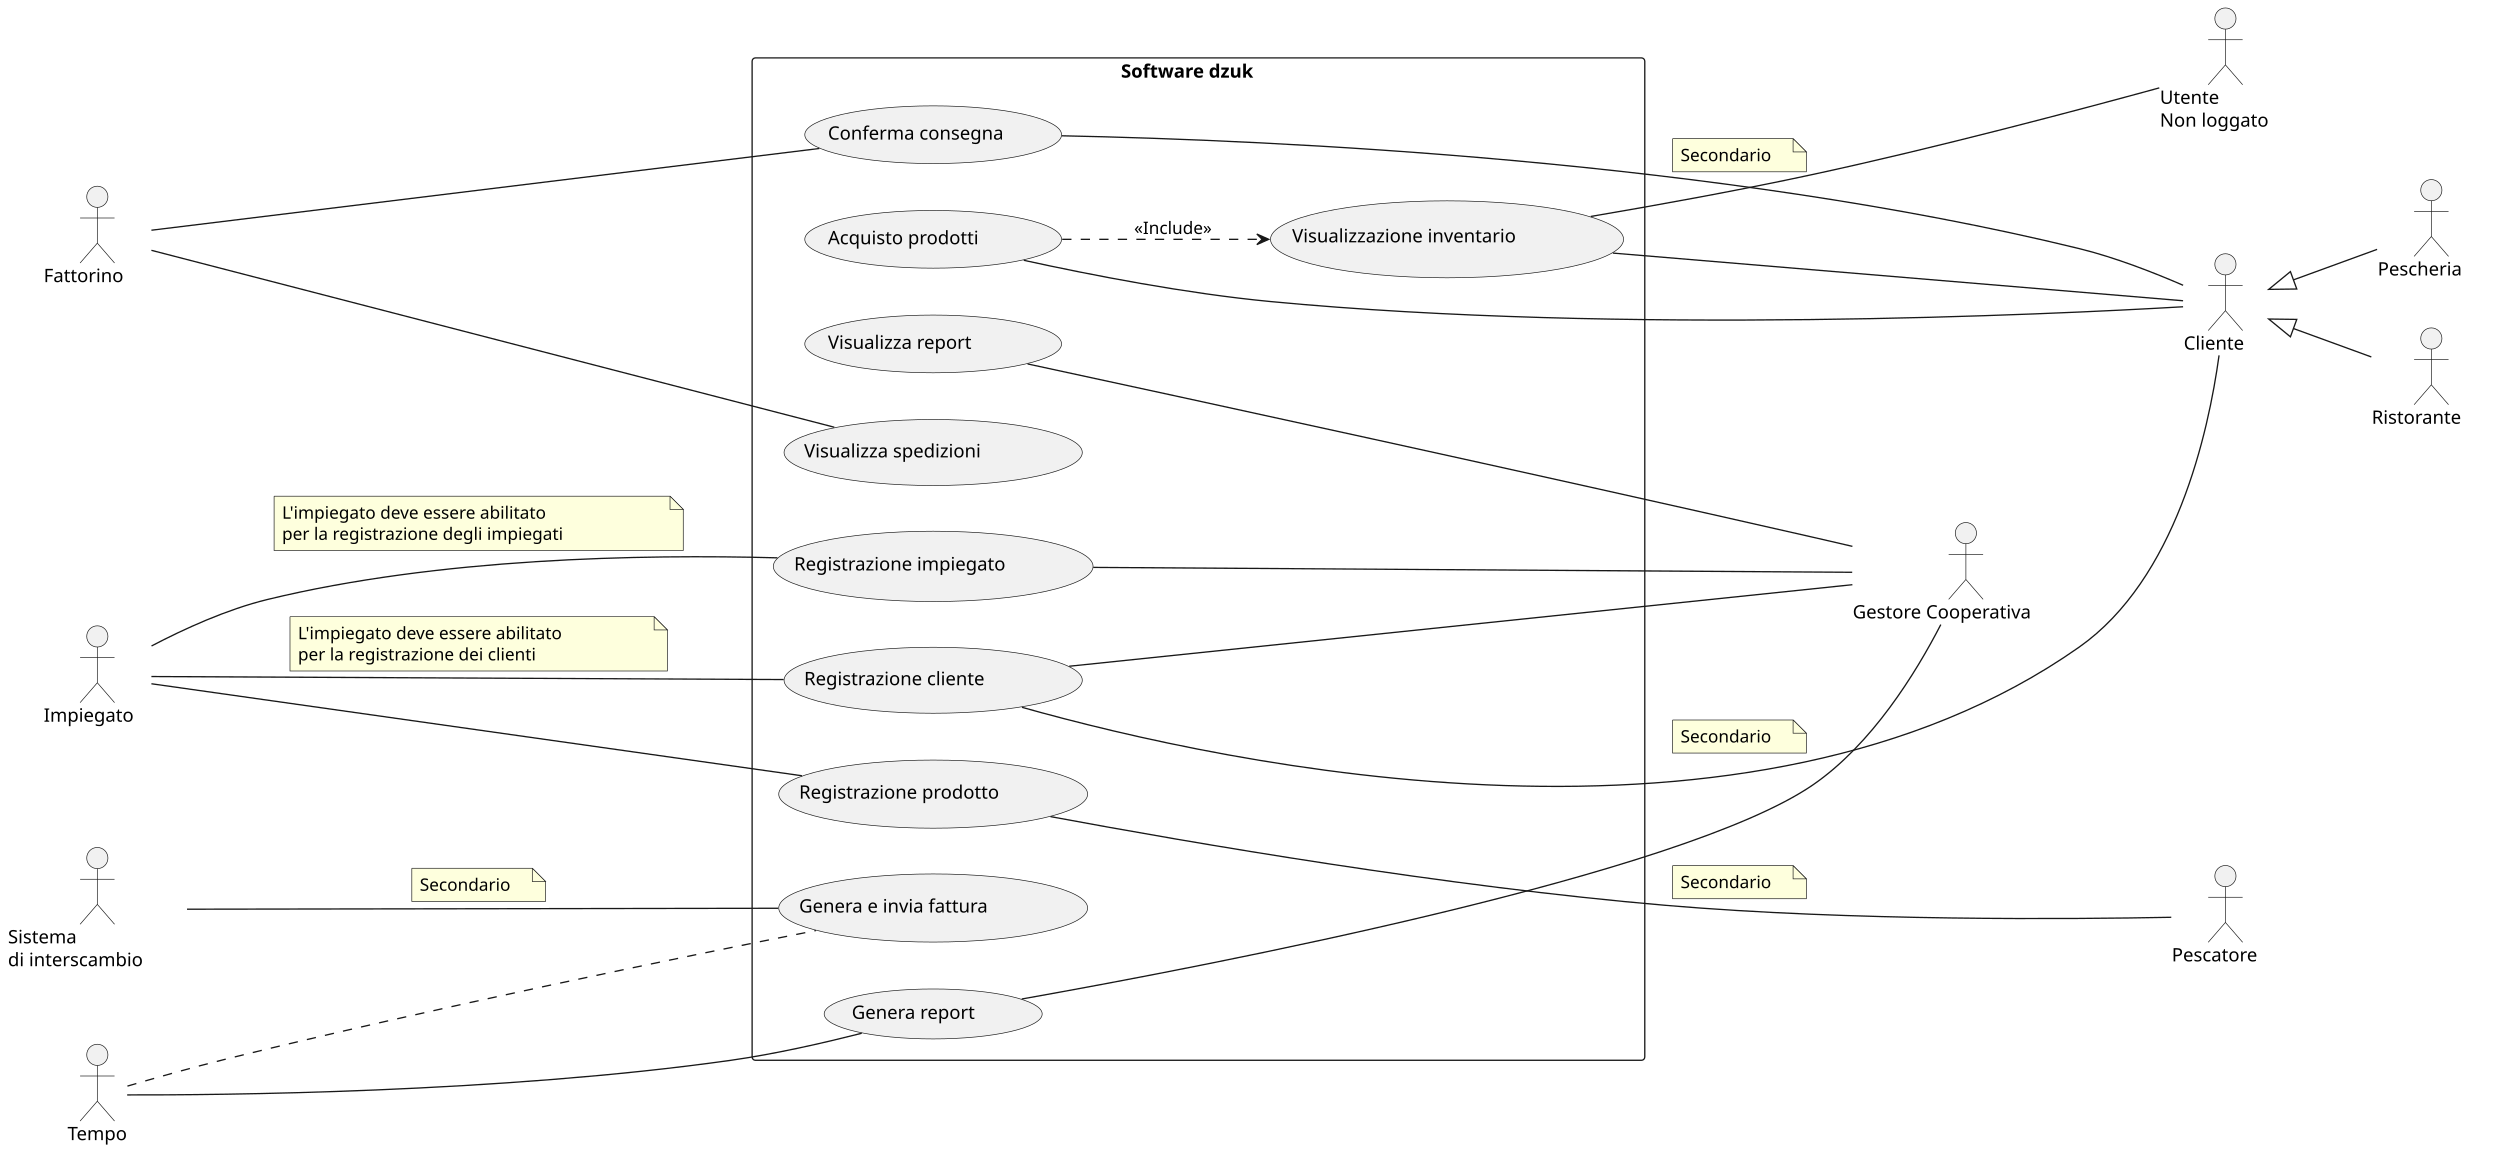
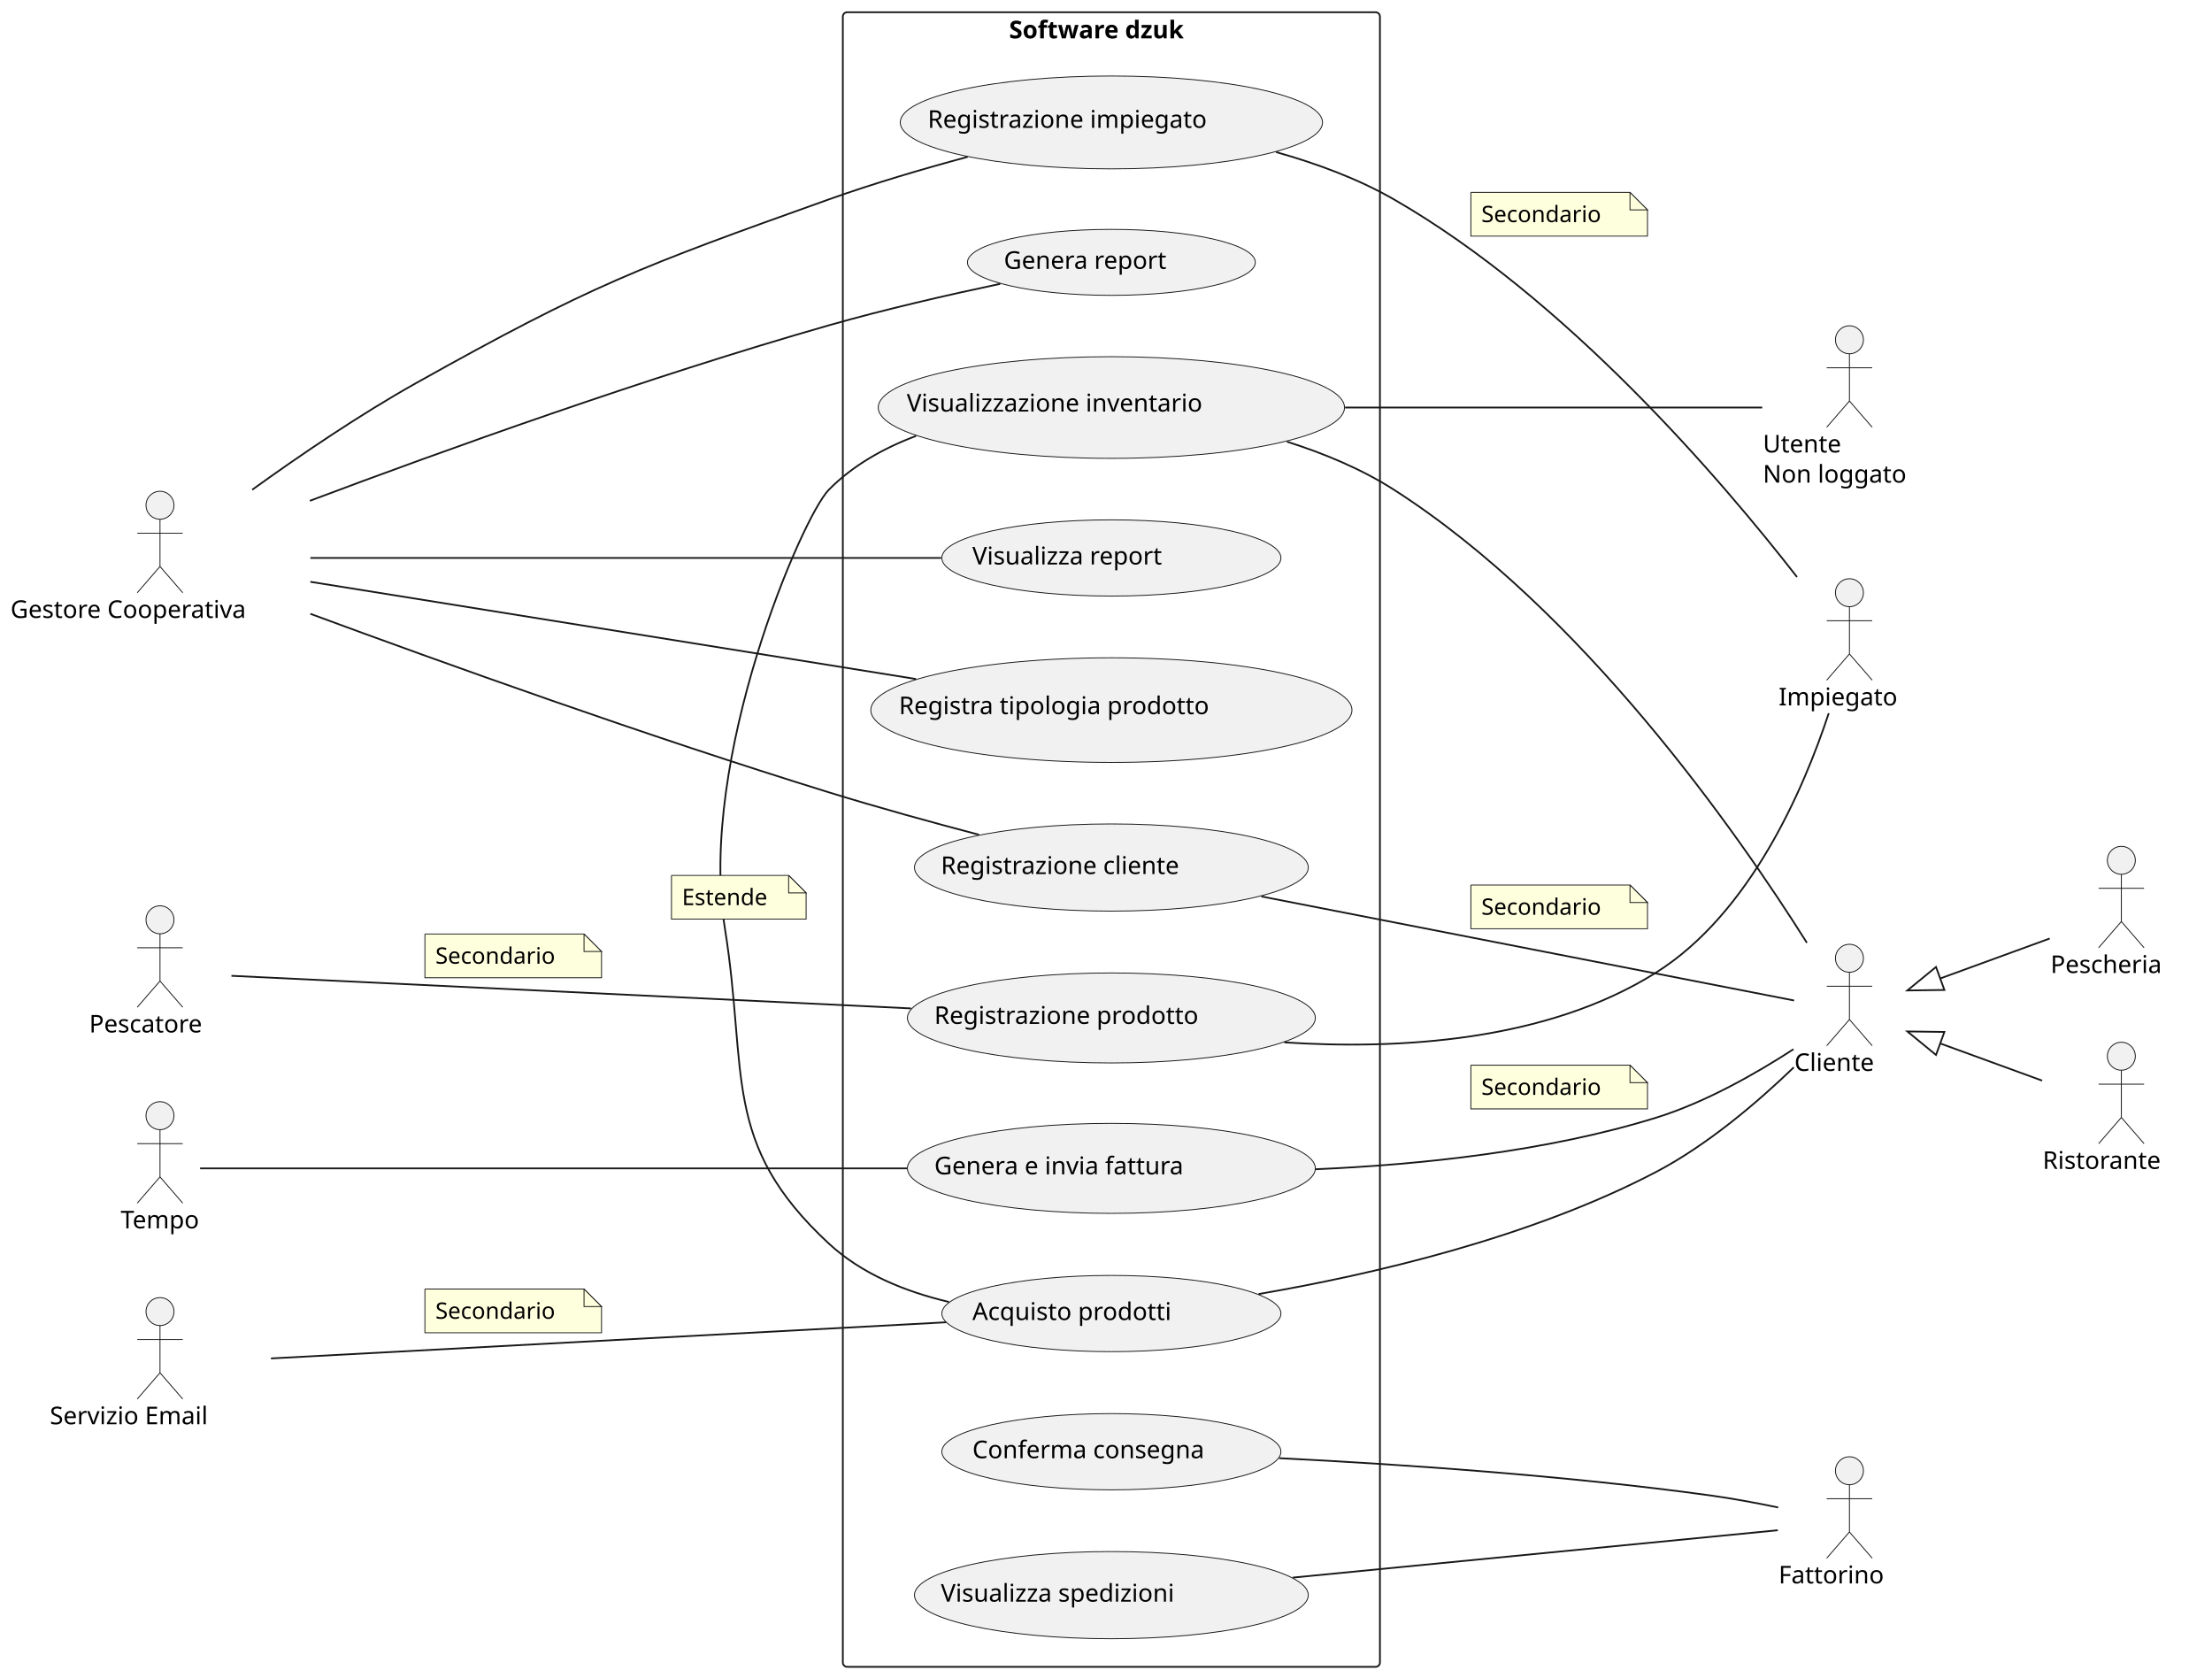
- <svg xmlns="http://www.w3.org/2000/svg" contentStyleType="text/css" height="869px" preserveAspectRatio="none" style="width:1888px;height:869px;background:#FFFFFF;" version="1.1" viewBox="0 0 1888 869" width="1888px" zoomAndPan="magnify">
+ <svg xmlns="http://www.w3.org/2000/svg" contentStyleType="text/css" height="959px" preserveAspectRatio="none" style="width:1265px;height:959px;background:#FFFFFF;" version="1.1" viewBox="0 0 1265 959" width="1265px" zoomAndPan="magnify">
  <defs />
  <g>
    <g id="cluster_Software dzuk">
-       <rect fill="none" height="757" rx="2.5" ry="2.5" style="stroke:#181818;stroke-width:1.0;" width="674.14" x="568" y="43.73" />
-       <text fill="#000000" font-family="sans-serif" font-size="14" font-weight="bold" lengthAdjust="spacing" textLength="117" x="846.57" y="58.653">Software dzuk</text>
+       <rect fill="none" height="946" rx="2.5" ry="2.5" style="stroke:#181818;stroke-width:1.0;" width="307.16" x="482" y="7" />
+       <text fill="#000000" font-family="sans-serif" font-size="14" font-weight="bold" lengthAdjust="spacing" textLength="117" x="577.08" y="21.923">Software dzuk</text>
    </g>
    <g id="elem_registra_cliente">
-       <ellipse cx="704.737" cy="513.733" fill="#F1F1F1" rx="112.617" ry="24.923" style="stroke:#181818;stroke-width:0.5;" />
-       <text fill="#000000" font-family="sans-serif" font-size="14" lengthAdjust="spacing" textLength="189" x="607.237" y="517.445">Registrazione cliente</text>
+       <ellipse cx="635.577" cy="496.003" fill="#F1F1F1" rx="112.617" ry="24.923" style="stroke:#181818;stroke-width:0.5;" />
+       <text fill="#000000" font-family="sans-serif" font-size="14" lengthAdjust="spacing" textLength="189" x="538.077" y="499.715">Registrazione cliente</text>
    </g>
    <g id="elem_registra_impiegato">
-       <ellipse cx="704.744" cy="427.729" fill="#F1F1F1" rx="120.744" ry="26.549" style="stroke:#181818;stroke-width:0.5;" />
-       <text fill="#000000" font-family="sans-serif" font-size="14" lengthAdjust="spacing" textLength="207" x="599.702" y="430.82">Registrazione impiegato</text>
+       <ellipse cx="635.584" cy="69.999" fill="#F1F1F1" rx="120.744" ry="26.549" style="stroke:#181818;stroke-width:0.5;" />
+       <text fill="#000000" font-family="sans-serif" font-size="14" lengthAdjust="spacing" textLength="207" x="530.542" y="73.09">Registrazione impiegato</text>
    </g>
    <g id="elem_registra_prodotto">
-       <ellipse cx="704.74" cy="599.73" fill="#F1F1F1" rx="116.65" ry="25.73" style="stroke:#181818;stroke-width:0.5;" />
-       <text fill="#000000" font-family="sans-serif" font-size="14" lengthAdjust="spacing" textLength="198" x="603.471" y="603.144">Registrazione prodotto</text>
+       <ellipse cx="635.58" cy="582" fill="#F1F1F1" rx="116.65" ry="25.73" style="stroke:#181818;stroke-width:0.5;" />
+       <text fill="#000000" font-family="sans-serif" font-size="14" lengthAdjust="spacing" textLength="198" x="534.311" y="585.414">Registrazione prodotto</text>
    </g>
    <g id="elem_visualizza_inventario">
-       <ellipse cx="1092.805" cy="180.725" fill="#F1F1F1" rx="133.325" ry="29.065" style="stroke:#181818;stroke-width:0.5;" />
-       <text fill="#000000" font-family="sans-serif" font-size="14" lengthAdjust="spacing" textLength="234" x="975.805" y="183.033">Visualizzazione inventario</text>
+       <ellipse cx="635.575" cy="232.995" fill="#F1F1F1" rx="133.325" ry="29.065" style="stroke:#181818;stroke-width:0.5;" />
+       <text fill="#000000" font-family="sans-serif" font-size="14" lengthAdjust="spacing" textLength="234" x="518.575" y="235.303">Visualizzazione inventario</text>
    </g>
    <g id="elem_acquisto_prodotti">
-       <ellipse cx="704.737" cy="180.733" fill="#F1F1F1" rx="96.968" ry="21.794" style="stroke:#181818;stroke-width:0.5;" />
-       <text fill="#000000" font-family="sans-serif" font-size="14" lengthAdjust="spacing" textLength="153" x="625.237" y="184.445">Acquisto prodotti</text>
+       <ellipse cx="635.577" cy="751.004" fill="#F1F1F1" rx="96.968" ry="21.794" style="stroke:#181818;stroke-width:0.5;" />
+       <text fill="#000000" font-family="sans-serif" font-size="14" lengthAdjust="spacing" textLength="153" x="556.077" y="754.715">Acquisto prodotti</text>
+     </g>
+     <g id="elem_visualizza_spedizioni">
+       <ellipse cx="635.577" cy="912.003" fill="#F1F1F1" rx="112.617" ry="24.923" style="stroke:#181818;stroke-width:0.5;" />
+       <text fill="#000000" font-family="sans-serif" font-size="14" lengthAdjust="spacing" textLength="189" x="538.077" y="915.715">Visualizza spedizioni</text>
    </g>
    <g id="elem_genera_report">
-       <ellipse cx="704.741" cy="765.734" fill="#F1F1F1" rx="82.321" ry="18.864" style="stroke:#181818;stroke-width:0.5;" />
-       <text fill="#000000" font-family="sans-serif" font-size="14" lengthAdjust="spacing" textLength="117" x="643.241" y="769.446">Genera report</text>
+       <ellipse cx="635.581" cy="150.004" fill="#F1F1F1" rx="82.321" ry="18.864" style="stroke:#181818;stroke-width:0.5;" />
+       <text fill="#000000" font-family="sans-serif" font-size="14" lengthAdjust="spacing" textLength="117" x="574.081" y="153.716">Genera report</text>
    </g>
    <g id="elem_visualizza_report">
-       <ellipse cx="704.737" cy="259.733" fill="#F1F1F1" rx="96.968" ry="21.794" style="stroke:#181818;stroke-width:0.5;" />
-       <text fill="#000000" font-family="sans-serif" font-size="14" lengthAdjust="spacing" textLength="153" x="625.237" y="263.445">Visualizza report</text>
+       <ellipse cx="635.577" cy="319.003" fill="#F1F1F1" rx="96.968" ry="21.794" style="stroke:#181818;stroke-width:0.5;" />
+       <text fill="#000000" font-family="sans-serif" font-size="14" lengthAdjust="spacing" textLength="153" x="556.077" y="322.715">Visualizza report</text>
    </g>
    <g id="elem_genera_invio_fattura">
-       <ellipse cx="704.74" cy="685.73" fill="#F1F1F1" rx="116.65" ry="25.73" style="stroke:#181818;stroke-width:0.5;" />
-       <text fill="#000000" font-family="sans-serif" font-size="14" lengthAdjust="spacing" textLength="198" x="603.471" y="689.144">Genera e invia fattura</text>
-     </g>
-     <g id="elem_visualizza_spedizioni">
-       <ellipse cx="704.737" cy="341.733" fill="#F1F1F1" rx="112.617" ry="24.923" style="stroke:#181818;stroke-width:0.5;" />
-       <text fill="#000000" font-family="sans-serif" font-size="14" lengthAdjust="spacing" textLength="189" x="607.237" y="345.445">Visualizza spedizioni</text>
+       <ellipse cx="635.58" cy="668" fill="#F1F1F1" rx="116.65" ry="25.73" style="stroke:#181818;stroke-width:0.5;" />
+       <text fill="#000000" font-family="sans-serif" font-size="14" lengthAdjust="spacing" textLength="198" x="534.311" y="671.414">Genera e invia fattura</text>
    </g>
    <g id="elem_conferma_spedizione">
-       <ellipse cx="704.737" cy="101.734" fill="#F1F1F1" rx="96.968" ry="21.794" style="stroke:#181818;stroke-width:0.5;" />
-       <text fill="#000000" font-family="sans-serif" font-size="14" lengthAdjust="spacing" textLength="153" x="625.237" y="105.445">Conferma consegna</text>
+       <ellipse cx="635.577" cy="830.004" fill="#F1F1F1" rx="96.968" ry="21.794" style="stroke:#181818;stroke-width:0.5;" />
+       <text fill="#000000" font-family="sans-serif" font-size="14" lengthAdjust="spacing" textLength="153" x="556.077" y="833.715">Conferma consegna</text>
+     </g>
+     <g id="elem_registra_tipologia_prodotto">
+       <ellipse cx="635.58" cy="405.996" fill="#F1F1F1" rx="137.58" ry="29.916" style="stroke:#181818;stroke-width:0.5;" />
+       <text fill="#000000" font-family="sans-serif" font-size="14" lengthAdjust="spacing" textLength="243" x="514.08" y="408.304">Registra tipologia prodotto</text>
    </g>
    <g id="elem_gestore">
-       <ellipse cx="1484.64" cy="402.62" fill="#F1F1F1" rx="8" ry="8" style="stroke:#181818;stroke-width:0.5;" />
-       <path d="M1484.64,410.62 L1484.64,437.62 M1471.64,418.62 L1497.64,418.62 M1484.64,437.62 L1471.64,452.62 M1484.64,437.62 L1497.64,452.62 " fill="none" style="stroke:#181818;stroke-width:0.5;" />
-       <text fill="#000000" font-family="sans-serif" font-size="14" lengthAdjust="spacing" textLength="171" x="1399.14" y="467.043">Gestore Cooperativa</text>
+       <ellipse cx="91.5" cy="288.88" fill="#F1F1F1" rx="8" ry="8" style="stroke:#181818;stroke-width:0.5;" />
+       <path d="M91.5,296.88 L91.5,323.88 M78.5,304.88 L104.5,304.88 M91.5,323.88 L78.5,338.88 M91.5,323.88 L104.5,338.88 " fill="none" style="stroke:#181818;stroke-width:0.5;" />
+       <text fill="#000000" font-family="sans-serif" font-size="14" lengthAdjust="spacing" textLength="171" x="6" y="353.303">Gestore Cooperativa</text>
    </g>
-     <g id="elem_imp">
-       <ellipse cx="73.5" cy="480.62" fill="#F1F1F1" rx="8" ry="8" style="stroke:#181818;stroke-width:0.5;" />
-       <path d="M73.5,488.62 L73.5,515.62 M60.5,496.62 L86.5,496.62 M73.5,515.62 L60.5,530.62 M73.5,515.62 L86.5,530.62 " fill="none" style="stroke:#181818;stroke-width:0.5;" />
-       <text fill="#000000" font-family="sans-serif" font-size="14" lengthAdjust="spacing" textLength="81" x="33" y="545.043">Impiegato</text>
+     <g id="elem_impiegato">
+       <ellipse cx="1057.66" cy="338.88" fill="#F1F1F1" rx="8" ry="8" style="stroke:#181818;stroke-width:0.5;" />
+       <path d="M1057.66,346.88 L1057.66,373.88 M1044.66,354.88 L1070.66,354.88 M1057.66,373.88 L1044.66,388.88 M1057.66,373.88 L1070.66,388.88 " fill="none" style="stroke:#181818;stroke-width:0.5;" />
+       <text fill="#000000" font-family="sans-serif" font-size="14" lengthAdjust="spacing" textLength="81" x="1017.16" y="403.303">Impiegato</text>
    </g>
    <g id="elem_cliente">
-       <ellipse cx="1680.64" cy="199.62" fill="#F1F1F1" rx="8" ry="8" style="stroke:#181818;stroke-width:0.5;" />
-       <path d="M1680.64,207.62 L1680.64,234.62 M1667.64,215.62 L1693.64,215.62 M1680.64,234.62 L1667.64,249.62 M1680.64,234.62 L1693.64,249.62 " fill="none" style="stroke:#181818;stroke-width:0.5;" />
-       <text fill="#000000" font-family="sans-serif" font-size="14" lengthAdjust="spacing" textLength="63" x="1649.14" y="264.043">Cliente</text>
+       <ellipse cx="1057.66" cy="547.88" fill="#F1F1F1" rx="8" ry="8" style="stroke:#181818;stroke-width:0.5;" />
+       <path d="M1057.66,555.88 L1057.66,582.88 M1044.66,563.88 L1070.66,563.88 M1057.66,582.88 L1044.66,597.88 M1057.66,582.88 L1070.66,597.88 " fill="none" style="stroke:#181818;stroke-width:0.5;" />
+       <text fill="#000000" font-family="sans-serif" font-size="14" lengthAdjust="spacing" textLength="63" x="1026.16" y="612.303">Cliente</text>
    </g>
    <g id="elem_utente">
-       <ellipse cx="1680.64" cy="14" fill="#F1F1F1" rx="8" ry="8" style="stroke:#181818;stroke-width:0.5;" />
-       <path d="M1680.64,22 L1680.64,49 M1667.64,30 L1693.64,30 M1680.64,49 L1667.64,64 M1680.64,49 L1693.64,64 " fill="none" style="stroke:#181818;stroke-width:0.5;" />
-       <text fill="#000000" font-family="sans-serif" font-size="14" lengthAdjust="spacing" textLength="54" x="1631.14" y="78.423">Utente</text>
-       <text fill="#000000" font-family="sans-serif" font-size="14" lengthAdjust="spacing" textLength="99" x="1631.14" y="95.654">Non loggato</text>
+       <ellipse cx="1057.66" cy="194.27" fill="#F1F1F1" rx="8" ry="8" style="stroke:#181818;stroke-width:0.5;" />
+       <path d="M1057.66,202.27 L1057.66,229.27 M1044.66,210.27 L1070.66,210.27 M1057.66,229.27 L1044.66,244.27 M1057.66,229.27 L1070.66,244.27 " fill="none" style="stroke:#181818;stroke-width:0.5;" />
+       <text fill="#000000" font-family="sans-serif" font-size="14" lengthAdjust="spacing" textLength="54" x="1008.16" y="258.693">Utente</text>
+       <text fill="#000000" font-family="sans-serif" font-size="14" lengthAdjust="spacing" textLength="99" x="1008.16" y="275.924">Non loggato</text>
    </g>
    <g id="elem_pescatore">
-       <ellipse cx="1680.64" cy="661.62" fill="#F1F1F1" rx="8" ry="8" style="stroke:#181818;stroke-width:0.5;" />
-       <path d="M1680.64,669.62 L1680.64,696.62 M1667.64,677.62 L1693.64,677.62 M1680.64,696.62 L1667.64,711.62 M1680.64,696.62 L1693.64,711.62 " fill="none" style="stroke:#181818;stroke-width:0.5;" />
-       <text fill="#000000" font-family="sans-serif" font-size="14" lengthAdjust="spacing" textLength="81" x="1640.14" y="726.043">Pescatore</text>
+       <ellipse cx="91.5" cy="525.88" fill="#F1F1F1" rx="8" ry="8" style="stroke:#181818;stroke-width:0.5;" />
+       <path d="M91.5,533.88 L91.5,560.88 M78.5,541.88 L104.5,541.88 M91.5,560.88 L78.5,575.88 M91.5,560.88 L104.5,575.88 " fill="none" style="stroke:#181818;stroke-width:0.5;" />
+       <text fill="#000000" font-family="sans-serif" font-size="14" lengthAdjust="spacing" textLength="81" x="51" y="590.303">Pescatore</text>
    </g>
    <g id="elem_cliente_pescheria">
-       <ellipse cx="1836.14" cy="143.62" fill="#F1F1F1" rx="8" ry="8" style="stroke:#181818;stroke-width:0.5;" />
-       <path d="M1836.14,151.62 L1836.14,178.62 M1823.14,159.62 L1849.14,159.62 M1836.14,178.62 L1823.14,193.62 M1836.14,178.62 L1849.14,193.62 " fill="none" style="stroke:#181818;stroke-width:0.5;" />
-       <text fill="#000000" font-family="sans-serif" font-size="14" lengthAdjust="spacing" textLength="81" x="1795.64" y="208.043">Pescheria</text>
+       <ellipse cx="1213.16" cy="491.88" fill="#F1F1F1" rx="8" ry="8" style="stroke:#181818;stroke-width:0.5;" />
+       <path d="M1213.16,499.88 L1213.16,526.88 M1200.16,507.88 L1226.16,507.88 M1213.16,526.88 L1200.16,541.88 M1213.16,526.88 L1226.16,541.88 " fill="none" style="stroke:#181818;stroke-width:0.5;" />
+       <text fill="#000000" font-family="sans-serif" font-size="14" lengthAdjust="spacing" textLength="81" x="1172.66" y="556.303">Pescheria</text>
    </g>
    <g id="elem_cliente_ristorante">
-       <ellipse cx="1836.14" cy="255.62" fill="#F1F1F1" rx="8" ry="8" style="stroke:#181818;stroke-width:0.5;" />
-       <path d="M1836.14,263.62 L1836.14,290.62 M1823.14,271.62 L1849.14,271.62 M1836.14,290.62 L1823.14,305.62 M1836.14,290.62 L1849.14,305.62 " fill="none" style="stroke:#181818;stroke-width:0.5;" />
-       <text fill="#000000" font-family="sans-serif" font-size="14" lengthAdjust="spacing" textLength="90" x="1791.14" y="320.043">Ristorante</text>
+       <ellipse cx="1213.16" cy="603.88" fill="#F1F1F1" rx="8" ry="8" style="stroke:#181818;stroke-width:0.5;" />
+       <path d="M1213.16,611.88 L1213.16,638.88 M1200.16,619.88 L1226.16,619.88 M1213.16,638.88 L1200.16,653.88 M1213.16,638.88 L1226.16,653.88 " fill="none" style="stroke:#181818;stroke-width:0.5;" />
+       <text fill="#000000" font-family="sans-serif" font-size="14" lengthAdjust="spacing" textLength="90" x="1168.16" y="668.303">Ristorante</text>
    </g>
    <g id="elem_tempo">
-       <ellipse cx="73.5" cy="796.62" fill="#F1F1F1" rx="8" ry="8" style="stroke:#181818;stroke-width:0.5;" />
-       <path d="M73.5,804.62 L73.5,831.62 M60.5,812.62 L86.5,812.62 M73.5,831.62 L60.5,846.62 M73.5,831.62 L86.5,846.62 " fill="none" style="stroke:#181818;stroke-width:0.5;" />
-       <text fill="#000000" font-family="sans-serif" font-size="14" lengthAdjust="spacing" textLength="45" x="51" y="861.043">Tempo</text>
-     </g>
-     <g id="elem_sistema_fatture">
-       <ellipse cx="73.5" cy="648" fill="#F1F1F1" rx="8" ry="8" style="stroke:#181818;stroke-width:0.5;" />
-       <path d="M73.5,656 L73.5,683 M60.5,664 L86.5,664 M73.5,683 L60.5,698 M73.5,683 L86.5,698 " fill="none" style="stroke:#181818;stroke-width:0.5;" />
-       <text fill="#000000" font-family="sans-serif" font-size="14" lengthAdjust="spacing" textLength="63" x="6" y="712.423">Sistema</text>
-       <text fill="#000000" font-family="sans-serif" font-size="14" lengthAdjust="spacing" textLength="135" x="6" y="729.654">di interscambio</text>
+       <ellipse cx="91.5" cy="637.88" fill="#F1F1F1" rx="8" ry="8" style="stroke:#181818;stroke-width:0.5;" />
+       <path d="M91.5,645.88 L91.5,672.88 M78.5,653.88 L104.5,653.88 M91.5,672.88 L78.5,687.88 M91.5,672.88 L104.5,687.88 " fill="none" style="stroke:#181818;stroke-width:0.5;" />
+       <text fill="#000000" font-family="sans-serif" font-size="14" lengthAdjust="spacing" textLength="45" x="69" y="702.303">Tempo</text>
    </g>
    <g id="elem_fattorino">
-       <ellipse cx="73.5" cy="148.62" fill="#F1F1F1" rx="8" ry="8" style="stroke:#181818;stroke-width:0.5;" />
-       <path d="M73.5,156.62 L73.5,183.62 M60.5,164.62 L86.5,164.62 M73.5,183.62 L60.5,198.62 M73.5,183.62 L86.5,198.62 " fill="none" style="stroke:#181818;stroke-width:0.5;" />
-       <text fill="#000000" font-family="sans-serif" font-size="14" lengthAdjust="spacing" textLength="81" x="33" y="213.043">Fattorino</text>
+       <ellipse cx="1057.66" cy="840.88" fill="#F1F1F1" rx="8" ry="8" style="stroke:#181818;stroke-width:0.5;" />
+       <path d="M1057.66,848.88 L1057.66,875.88 M1044.66,856.88 L1070.66,856.88 M1057.66,875.88 L1044.66,890.88 M1057.66,875.88 L1070.66,890.88 " fill="none" style="stroke:#181818;stroke-width:0.5;" />
+       <text fill="#000000" font-family="sans-serif" font-size="14" lengthAdjust="spacing" textLength="81" x="1017.16" y="905.303">Fattorino</text>
+     </g>
+     <g id="elem_servizio_email">
+       <ellipse cx="91.5" cy="749.88" fill="#F1F1F1" rx="8" ry="8" style="stroke:#181818;stroke-width:0.5;" />
+       <path d="M91.5,757.88 L91.5,784.88 M78.5,765.88 L104.5,765.88 M91.5,784.88 L78.5,799.88 M91.5,784.88 L104.5,799.88 " fill="none" style="stroke:#181818;stroke-width:0.5;" />
+       <text fill="#000000" font-family="sans-serif" font-size="14" lengthAdjust="spacing" textLength="126" x="28.5" y="814.303">Servizio Email</text>
    </g>
    <g id="link_cliente_cliente_ristorante">
-       <path d="M1731.76,248.02 C1750.81,254.97 1772.35,262.83 1790.83,269.57 " fill="none" id="cliente-backto-cliente_ristorante" style="stroke:#181818;stroke-width:1.0;" />
-       <polygon fill="none" points="1729.72,254.36,1713.33,240.93,1734.52,241.21,1729.72,254.36" style="stroke:#181818;stroke-width:1.0;" />
+       <path d="M1109.39,596.51 C1128.29,603.4 1149.57,611.17 1167.85,617.83 " fill="none" id="cliente-backto-cliente_ristorante" style="stroke:#181818;stroke-width:1.0;" />
+       <polygon fill="none" points="1107.17,603.15,1090.78,589.72,1111.96,590,1107.17,603.15" style="stroke:#181818;stroke-width:1.0;" />
    </g>
    <g id="link_cliente_cliente_pescheria">
-       <path d="M1732,211.36 C1752.5,203.88 1775.87,195.36 1795.17,188.32 " fill="none" id="cliente-backto-cliente_pescheria" style="stroke:#181818;stroke-width:1.0;" />
-       <polygon fill="none" points="1734.52,218.26,1713.33,218.54,1729.72,205.11,1734.52,218.26" style="stroke:#181818;stroke-width:1.0;" />
+       <path d="M1109.34,559.51 C1129.77,552.06 1152.99,543.59 1172.19,536.58 " fill="none" id="cliente-backto-cliente_pescheria" style="stroke:#181818;stroke-width:1.0;" />
+       <polygon fill="none" points="1111.96,566,1090.78,566.28,1107.17,552.85,1111.96,566" style="stroke:#181818;stroke-width:1.0;" />
    </g>
-     <g id="link_imp_registra_cliente">
-       <path d="M114.34,510.92 C208.76,511.37 448.92,512.52 591.85,513.2 " fill="none" id="imp-registra_cliente" style="stroke:#181818;stroke-width:1.0;" />
-       <path d="M219,465.73 L219,506.73 L504,506.73 L504,475.73 L494,465.73 L219,465.73 " fill="#FEFFDD" style="stroke:#181818;stroke-width:0.5;" />
-       <path d="M494,465.73 L494,475.73 L504,475.73 L494,465.73 " fill="#FEFFDD" style="stroke:#181818;stroke-width:0.5;" />
-       <text fill="#000000" font-family="sans-serif" font-size="13" lengthAdjust="spacing" textLength="264" x="225" y="482.73">L'impiegato deve essere abilitato</text>
-       <text fill="#000000" font-family="sans-serif" font-size="13" lengthAdjust="spacing" textLength="256" x="225" y="498.73">per la registrazione dei clienti</text>
-     </g>
-     <g id="link_imp_registra_impiegato">
-       <path d="M114.43,487.84 C138.88,475.04 171.28,460.2 202,452.73 C331.14,421.36 484.31,418.48 587.14,421.28 " fill="none" id="imp-registra_impiegato" style="stroke:#181818;stroke-width:1.0;" />
-       <path d="M207,374.73 L207,415.73 L516,415.73 L516,384.73 L506,374.73 L207,374.73 " fill="#FEFFDD" style="stroke:#181818;stroke-width:0.5;" />
-       <path d="M506,374.73 L506,384.73 L516,384.73 L506,374.73 " fill="#FEFFDD" style="stroke:#181818;stroke-width:0.5;" />
-       <text fill="#000000" font-family="sans-serif" font-size="13" lengthAdjust="spacing" textLength="264" x="213" y="391.73">L'impiegato deve essere abilitato</text>
-       <text fill="#000000" font-family="sans-serif" font-size="13" lengthAdjust="spacing" textLength="288" x="213" y="407.73">per la registrazione degli impiegati</text>
-     </g>
-     <g id="link_registra_cliente_gestore">
-       <path d="M807.44,503.15 C962.39,487.01 1254.77,456.57 1398.92,441.56 " fill="none" id="registra_cliente-gestore" style="stroke:#181818;stroke-width:1.0;" />
+     <g id="link_gestore_registra_cliente">
+       <path d="M177.49,350.94 C254.4,379.35 371.05,421.19 474,453 C501.85,461.61 532.72,470.11 559.89,477.26 " fill="none" id="gestore-registra_cliente" style="stroke:#181818;stroke-width:1.0;" />
    </g>
    <g id="link_registra_cliente_cliente">
-       <path d="M771.78,534.15 C927.28,577.88 1322.04,663.15 1570.14,488.73 C1643.22,437.36 1667.77,327.08 1675.83,268.37 " fill="none" id="registra_cliente-cliente" style="stroke:#181818;stroke-width:1.0;" />
-       <path d="M1263.14,543.73 L1263.14,568.73 L1364.14,568.73 L1364.14,553.73 L1354.14,543.73 L1263.14,543.73 " fill="#FEFFDD" style="stroke:#181818;stroke-width:0.5;" />
-       <path d="M1354.14,543.73 L1354.14,553.73 L1364.14,553.73 L1354.14,543.73 " fill="#FEFFDD" style="stroke:#181818;stroke-width:0.5;" />
-       <text fill="#000000" font-family="sans-serif" font-size="13" lengthAdjust="spacing" textLength="80" x="1269.14" y="560.73">Secondario</text>
+       <path d="M721.34,512.54 C815.53,530.93 962.69,559.66 1026,572.02 " fill="none" id="registra_cliente-cliente" style="stroke:#181818;stroke-width:1.0;" />
+       <path d="M841.16,506 L841.16,531 L942.16,531 L942.16,516 L932.16,506 L841.16,506 " fill="#FEFFDD" style="stroke:#181818;stroke-width:0.5;" />
+       <path d="M932.16,506 L932.16,516 L942.16,516 L932.16,506 " fill="#FEFFDD" style="stroke:#181818;stroke-width:0.5;" />
+       <text fill="#000000" font-family="sans-serif" font-size="13" lengthAdjust="spacing" textLength="80" x="847.16" y="523">Secondario</text>
    </g>
-     <g id="link_registra_impiegato_gestore">
-       <path d="M825.59,428.5 C984.23,429.52 1260.04,431.3 1398.78,432.19 " fill="none" id="registra_impiegato-gestore" style="stroke:#181818;stroke-width:1.0;" />
+     <g id="link_gestore_registra_impiegato">
+       <path d="M144.21,280.02 C171.36,260.45 205.64,237.12 238,219 C338.17,162.92 365.89,152.61 474,114 C499.45,104.91 527.73,96.59 553.38,89.69 " fill="none" id="gestore-registra_impiegato" style="stroke:#181818;stroke-width:1.0;" />
    </g>
-     <g id="link_registra_prodotto_imp">
-       <path d="M605.63,585.86 C464.88,565.95 211.87,530.16 114.34,516.37 " fill="none" id="registra_prodotto-imp" style="stroke:#181818;stroke-width:1.0;" />
+     <g id="link_registra_impiegato_impiegato">
+       <path d="M729.81,86.97 C752.76,93.42 776.61,102.18 797.16,114 C895.71,170.69 983.97,273.73 1027.68,329.91 " fill="none" id="registra_impiegato-impiegato" style="stroke:#181818;stroke-width:1.0;" />
+       <path d="M841.16,110 L841.16,135 L942.16,135 L942.16,120 L932.16,110 L841.16,110 " fill="#FEFFDD" style="stroke:#181818;stroke-width:0.5;" />
+       <path d="M932.16,110 L932.16,120 L942.16,120 L932.16,110 " fill="#FEFFDD" style="stroke:#181818;stroke-width:0.5;" />
+       <text fill="#000000" font-family="sans-serif" font-size="13" lengthAdjust="spacing" textLength="80" x="847.16" y="127">Secondario</text>
    </g>
-     <g id="link_registra_prodotto_pescatore">
-       <path d="M793.34,616.71 C901.91,636.91 1092.86,669.66 1258.14,683.73 C1397.97,695.64 1564.81,694.2 1639.74,692.73 " fill="none" id="registra_prodotto-pescatore" style="stroke:#181818;stroke-width:1.0;" />
-       <path d="M1263.14,653.73 L1263.14,678.73 L1364.14,678.73 L1364.14,663.73 L1354.14,653.73 L1263.14,653.73 " fill="#FEFFDD" style="stroke:#181818;stroke-width:0.5;" />
-       <path d="M1354.14,653.73 L1354.14,663.73 L1364.14,663.73 L1354.14,653.73 " fill="#FEFFDD" style="stroke:#181818;stroke-width:0.5;" />
-       <text fill="#000000" font-family="sans-serif" font-size="13" lengthAdjust="spacing" textLength="80" x="1269.14" y="670.73">Secondario</text>
+     <g id="link_registra_prodotto_impiegato">
+       <path d="M734.51,595.96 C799.6,600.2 884.33,595.59 947.16,556 C1000.79,522.2 1031.26,451.88 1045.83,407.76 " fill="none" id="registra_prodotto-impiegato" style="stroke:#181818;stroke-width:1.0;" />
+     </g>
+     <g id="link_pescatore_registra_prodotto">
+       <path d="M132.36,557.91 C213.29,561.79 399.48,570.72 521.01,576.55 " fill="none" id="pescatore-registra_prodotto" style="stroke:#181818;stroke-width:1.0;" />
+       <path d="M243,534 L243,559 L344,559 L344,544 L334,534 L243,534 " fill="#FEFFDD" style="stroke:#181818;stroke-width:0.5;" />
+       <path d="M334,534 L334,544 L344,544 L334,534 " fill="#FEFFDD" style="stroke:#181818;stroke-width:0.5;" />
+       <text fill="#000000" font-family="sans-serif" font-size="13" lengthAdjust="spacing" textLength="80" x="249" y="551">Secondario</text>
    </g>
    <g id="link_visualizza_inventario_cliente">
-       <path d="M1218.05,191.13 C1355.92,202.66 1569.43,220.52 1648.66,227.14 " fill="none" id="visualizza_inventario-cliente" style="stroke:#181818;stroke-width:1.0;" />
+       <path d="M735.95,252.51 C757.15,259.23 778.69,268.17 797.16,280 C904.76,348.9 993.15,475.28 1033.33,539.03 " fill="none" id="visualizza_inventario-cliente" style="stroke:#181818;stroke-width:1.0;" />
    </g>
    <g id="link_visualizza_inventario_utente">
-       <path d="M1201.39,163.46 C1252.4,154.79 1314.09,143.62 1369.14,131.73 C1462.25,111.63 1569.73,83.07 1630.69,66.37 " fill="none" id="visualizza_inventario-utente" style="stroke:#181818;stroke-width:1.0;" />
+       <path d="M769.21,233 C850.47,233 949.72,233 1007.79,233 " fill="none" id="visualizza_inventario-utente" style="stroke:#181818;stroke-width:1.0;" />
    </g>
    <g id="link_acquisto_prodotti_cliente">
-       <path d="M773.14,196.58 C824.01,207.72 895.71,221.68 959.49,227.73 C1225.22,252.97 1548.61,237.51 1648.66,231.67 " fill="none" id="acquisto_prodotti-cliente" style="stroke:#181818;stroke-width:1.0;" />
+       <path d="M719.75,739.85 C784.53,728.73 875.23,707.71 947.16,670 C976.63,654.55 1005.25,630.07 1025.84,610.24 " fill="none" id="acquisto_prodotti-cliente" style="stroke:#181818;stroke-width:1.0;" />
    </g>
-     <g id="link_acquisto_prodotti_visualizza_inventario">
-       <path d="M802.17,180.73 C847.87,180.73 903.3,180.73 953.39,180.73 " fill="none" id="acquisto_prodotti-to-visualizza_inventario" style="stroke:#181818;stroke-width:1.0;stroke-dasharray:7.0,7.0;" />
-       <polygon fill="#181818" points="958.15,180.73,949.15,176.73,953.15,180.73,949.15,184.73,958.15,180.73" style="stroke:#181818;stroke-width:1.0;" />
-       <text fill="#000000" font-family="sans-serif" font-size="13" lengthAdjust="spacing" textLength="72" x="856.49" y="176.73">«Include»</text>
-     </g>
-     <g id="link_tempo_genera_report">
-       <path d="M96.04,826.88 C163.62,827.05 377.32,825.45 552,800.73 C585.19,796.04 621.83,787.68 650.79,780.31 " fill="none" id="tempo-genera_report" style="stroke:#181818;stroke-width:1.0;" />
+     <g id="link_servizio_email_acquisto_prodotti">
+       <path d="M154.95,776.66 C249.74,771.59 430.58,761.91 541.1,756 " fill="none" id="servizio_email-acquisto_prodotti" style="stroke:#181818;stroke-width:1.0;" />
+       <path d="M243,737 L243,762 L344,762 L344,747 L334,737 L243,737 " fill="#FEFFDD" style="stroke:#181818;stroke-width:0.5;" />
+       <path d="M334,737 L334,747 L344,747 L334,737 " fill="#FEFFDD" style="stroke:#181818;stroke-width:0.5;" />
+       <text fill="#000000" font-family="sans-serif" font-size="13" lengthAdjust="spacing" textLength="80" x="249" y="754">Secondario</text>
    </g>
    <g id="link_gestore_genera_report">
-       <path d="M1465.7,471.68 C1446.8,508.38 1413.61,562.16 1369.14,592.73 C1270.76,660.39 919.14,728.25 771.63,754.45 " fill="none" id="gestore-genera_report" style="stroke:#181818;stroke-width:1.0;" />
+       <path d="M177.21,286.32 C253.93,257.48 370.47,215.55 474,186 C506.01,176.87 542.14,168.59 572.01,162.28 " fill="none" id="gestore-genera_report" style="stroke:#181818;stroke-width:1.0;" />
    </g>
    <g id="link_gestore_visualizza_report">
-       <path d="M1398.94,412.61 C1388.9,410.27 1378.8,407.94 1369.14,405.73 C1153.26,356.53 897.21,300.97 776.03,274.84 " fill="none" id="gestore-visualizza_report" style="stroke:#181818;stroke-width:1.0;" />
+       <path d="M177.5,319 C275.38,319 435.82,319 538.25,319 " fill="none" id="gestore-visualizza_report" style="stroke:#181818;stroke-width:1.0;" />
    </g>
    <g id="link_tempo_genera_invio_fattura">
-       <path d="M96.24,820.23 C115.74,814.51 145.16,806.11 171,799.73 C326.89,761.29 510.28,723.7 616.16,702.74 " fill="none" id="tempo-genera_invio_fattura" style="stroke:#181818;stroke-width:1.0;stroke-dasharray:7.0,7.0;" />
+       <path d="M114.42,668 C181.42,668 386.92,668 518.68,668 " fill="none" id="tempo-genera_invio_fattura" style="stroke:#181818;stroke-width:1.0;" />
    </g>
-     <g id="link_sistema_fatture_genera_invio_fattura">
-       <path d="M141.24,686.63 C247.52,686.46 456.56,686.13 587.71,685.92 " fill="none" id="sistema_fatture-genera_invio_fattura" style="stroke:#181818;stroke-width:1.0;" />
-       <path d="M311,655.73 L311,680.73 L412,680.73 L412,665.73 L402,655.73 L311,655.73 " fill="#FEFFDD" style="stroke:#181818;stroke-width:0.5;" />
-       <path d="M402,655.73 L402,665.73 L412,665.73 L402,655.73 " fill="#FEFFDD" style="stroke:#181818;stroke-width:0.5;" />
-       <text fill="#000000" font-family="sans-serif" font-size="13" lengthAdjust="spacing" textLength="80" x="317" y="672.73">Secondario</text>
+     <g id="link_genera_invio_fattura_cliente">
+       <path d="M752.38,668.5 C811.77,665.95 884.57,658.41 947.16,639 C975.43,630.23 1004.57,613.57 1025.67,599.87 " fill="none" id="genera_invio_fattura-cliente" style="stroke:#181818;stroke-width:1.0;" />
+       <path d="M841.16,609 L841.16,634 L942.16,634 L942.16,619 L932.16,609 L841.16,609 " fill="#FEFFDD" style="stroke:#181818;stroke-width:0.5;" />
+       <path d="M932.16,609 L932.16,619 L942.16,619 L932.16,609 " fill="#FEFFDD" style="stroke:#181818;stroke-width:0.5;" />
+       <text fill="#000000" font-family="sans-serif" font-size="13" lengthAdjust="spacing" textLength="80" x="847.16" y="626">Secondario</text>
    </g>
-     <g id="link_fattorino_visualizza_spedizioni">
-       <path d="M114.34,189.05 C217.81,215.86 496.29,288 630.06,322.65 " fill="none" id="fattorino-visualizza_spedizioni" style="stroke:#181818;stroke-width:1.0;" />
+     <g id="link_visualizza_spedizioni_fattorino">
+       <path d="M739.34,901.97 C828.73,893.25 953.55,881.06 1016.69,874.9 " fill="none" id="visualizza_spedizioni-fattorino" style="stroke:#181818;stroke-width:1.0;" />
    </g>
-     <g id="link_fattorino_conferma_spedizione">
-       <path d="M114.34,173.86 C214.97,161.55 481.16,128.97 618.73,112.14 " fill="none" id="fattorino-conferma_spedizione" style="stroke:#181818;stroke-width:1.0;" />
+     <g id="link_conferma_spedizione_fattorino">
+       <path d="M731.53,833.69 C800.26,837.15 895.25,843.56 978.16,855 C990.84,856.75 1004.54,859.31 1016.9,861.87 " fill="none" id="conferma_spedizione-fattorino" style="stroke:#181818;stroke-width:1.0;" />
    </g>
-     <g id="link_conferma_spedizione_cliente">
-       <path d="M801.87,102.55 C963.02,105.85 1296.91,120.99 1570.14,187.73 C1597.43,194.4 1627.12,206.09 1648.69,215.44 " fill="none" id="conferma_spedizione-cliente" style="stroke:#181818;stroke-width:1.0;" />
-       <path d="M1263.14,104.73 L1263.14,129.73 L1364.14,129.73 L1364.14,114.73 L1354.14,104.73 L1263.14,104.73 " fill="#FEFFDD" style="stroke:#181818;stroke-width:0.5;" />
-       <path d="M1354.14,104.73 L1354.14,114.73 L1364.14,114.73 L1354.14,104.73 " fill="#FEFFDD" style="stroke:#181818;stroke-width:0.5;" />
-       <text fill="#000000" font-family="sans-serif" font-size="13" lengthAdjust="spacing" textLength="80" x="1269.14" y="121.73">Secondario</text>
+     <g id="link_gestore_registra_tipologia_prodotto">
+       <path d="M177.5,332.64 C270.91,347.63 421.3,371.77 523.86,388.23 " fill="none" id="gestore-registra_tipologia_prodotto" style="stroke:#181818;stroke-width:1.0;" />
+     </g>
+     <g id="link_visualizza_inventario_acquisto_prodotti">
+       <path d="M523.89,249.24 C505.36,256.2 487.75,266.06 474,280 C458.74,295.47 399.06,434.23 414.51,530.5 C427.9,613.9 412.06,653.58 474,711 C492.76,728.39 517.85,738.53 542.67,744.37 " fill="none" id="visualizza_inventario-acquisto_prodotti" style="stroke:#181818;stroke-width:1.0;" />
+       <path d="M384,500.5 L384,525.5 L461,525.5 L461,510.5 L451,500.5 L384,500.5 " fill="#FEFFDD" style="stroke:#181818;stroke-width:0.5;" />
+       <path d="M451,500.5 L451,510.5 L461,510.5 L451,500.5 " fill="#FEFFDD" style="stroke:#181818;stroke-width:0.5;" />
+       <text fill="#000000" font-family="sans-serif" font-size="13" lengthAdjust="spacing" textLength="56" x="390" y="517.5">Estende</text>
    </g>
  </g>
</svg>
